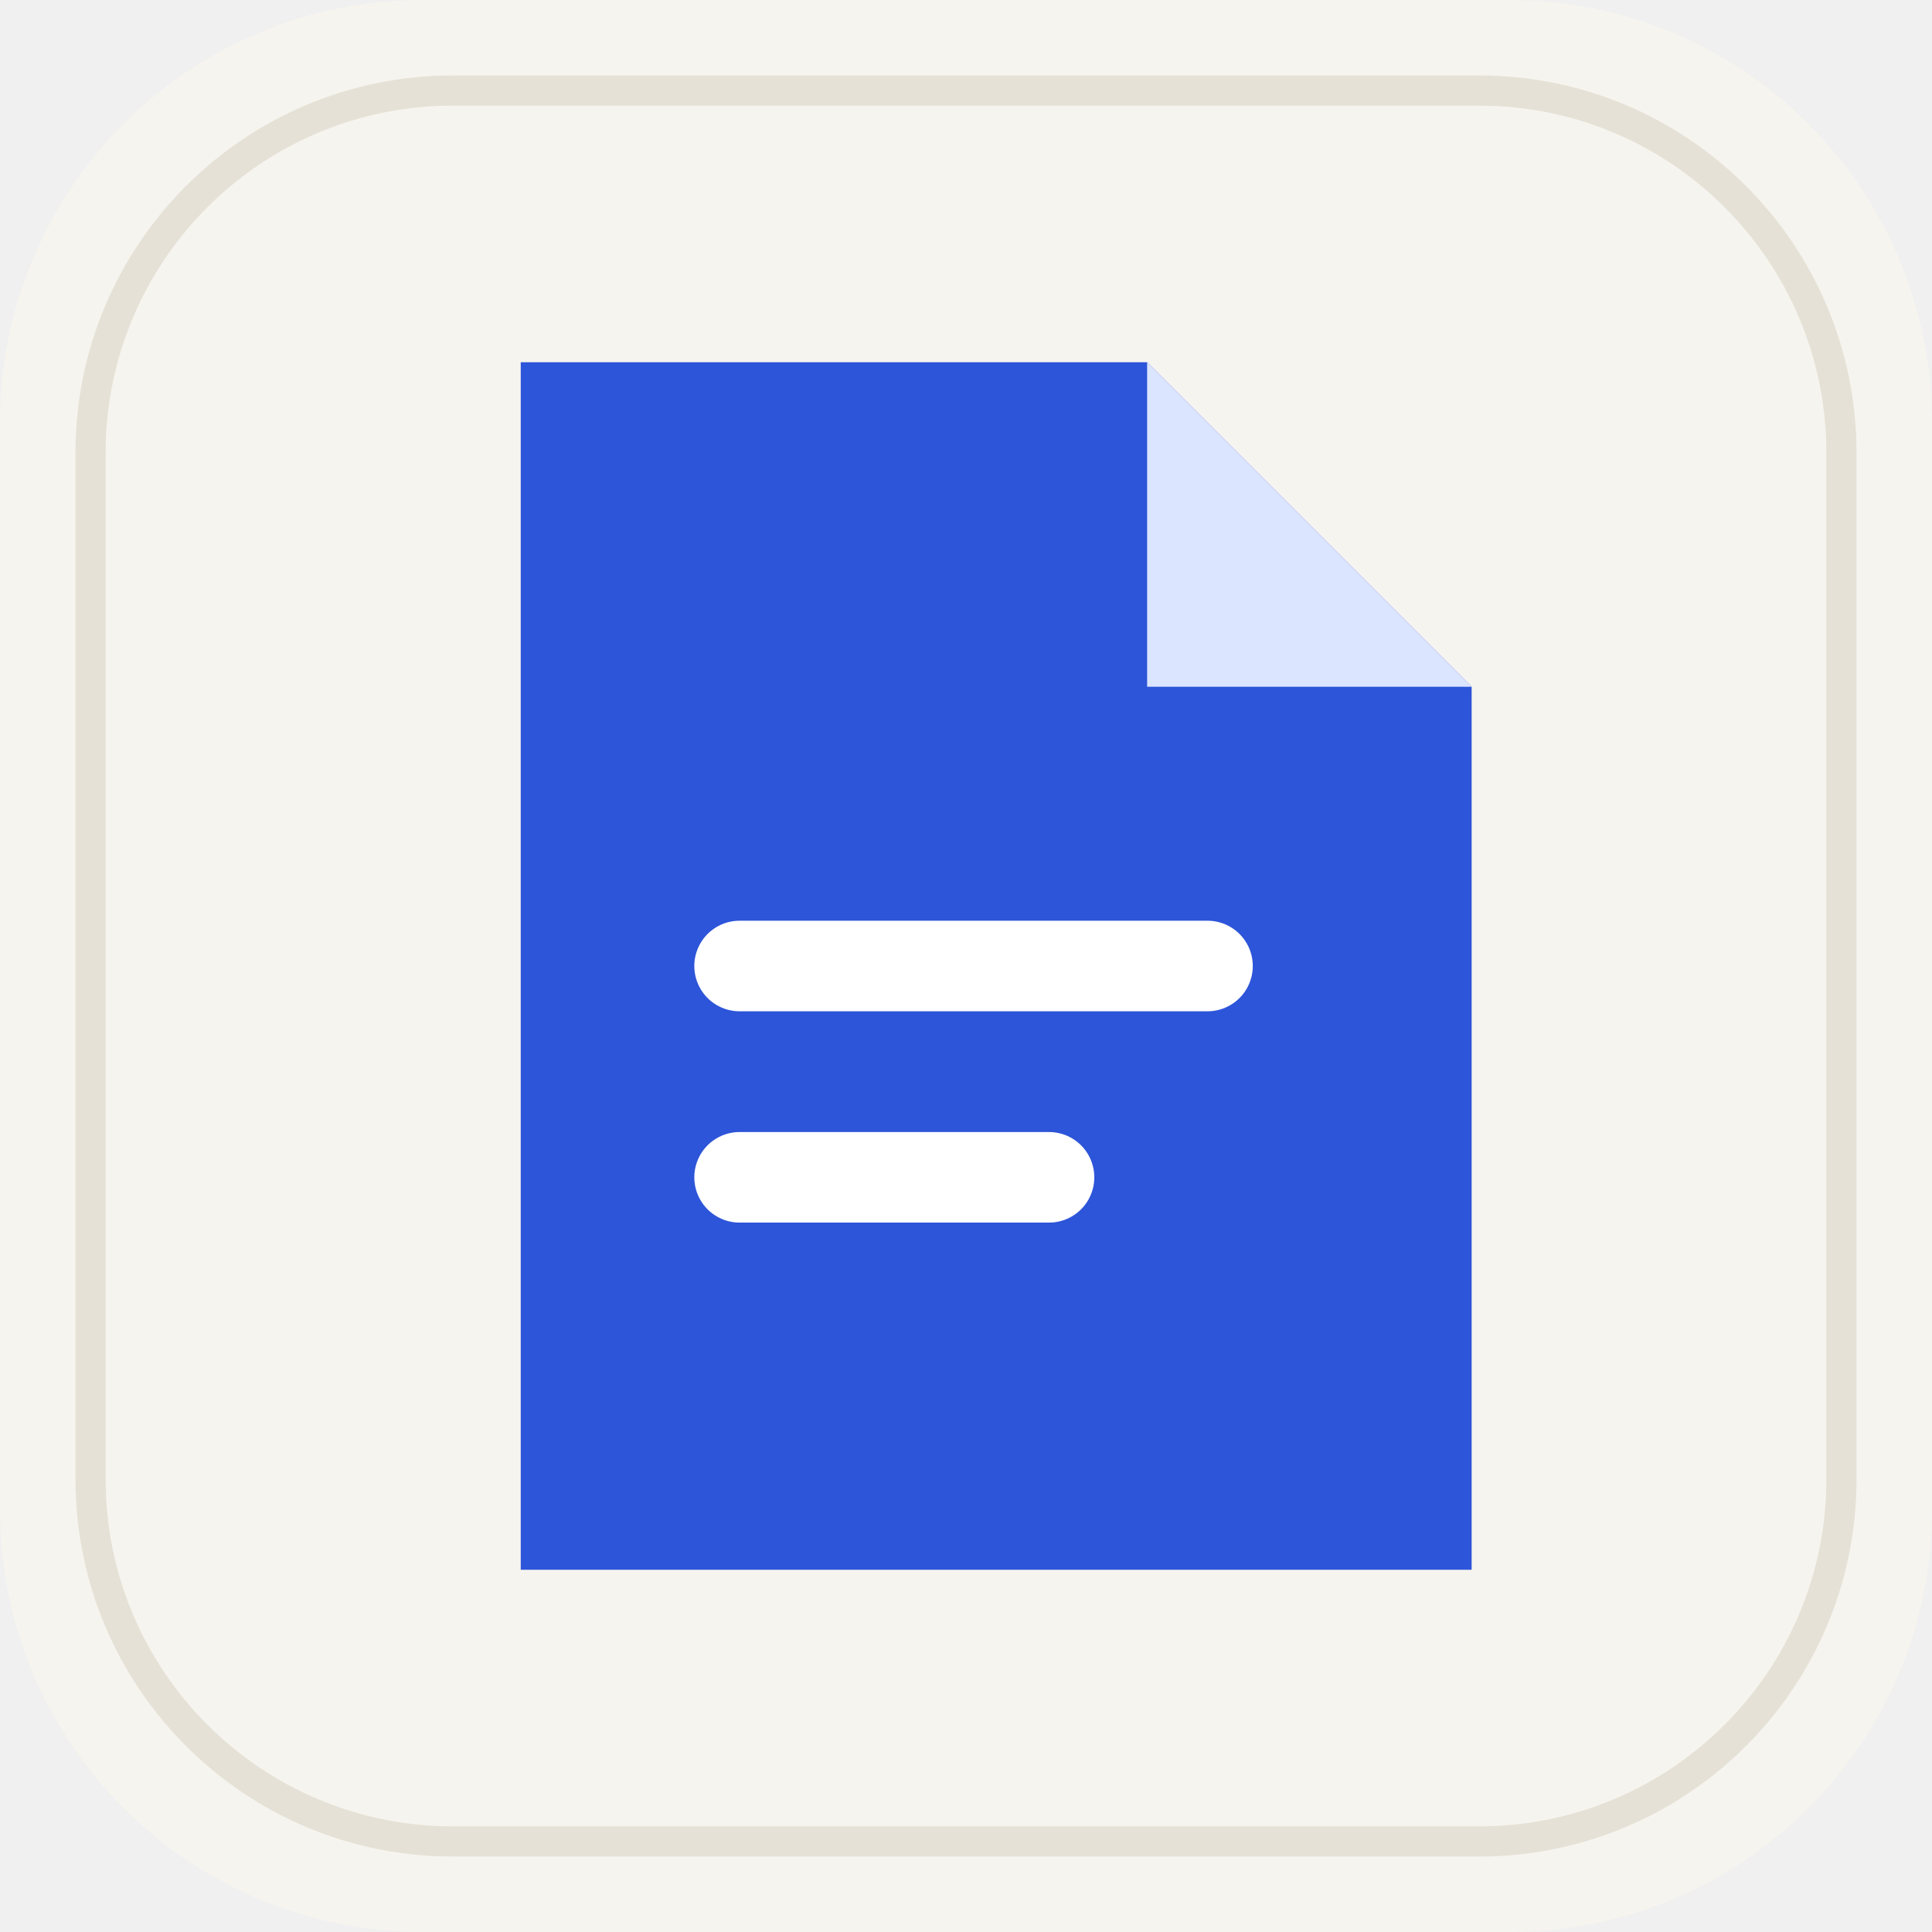
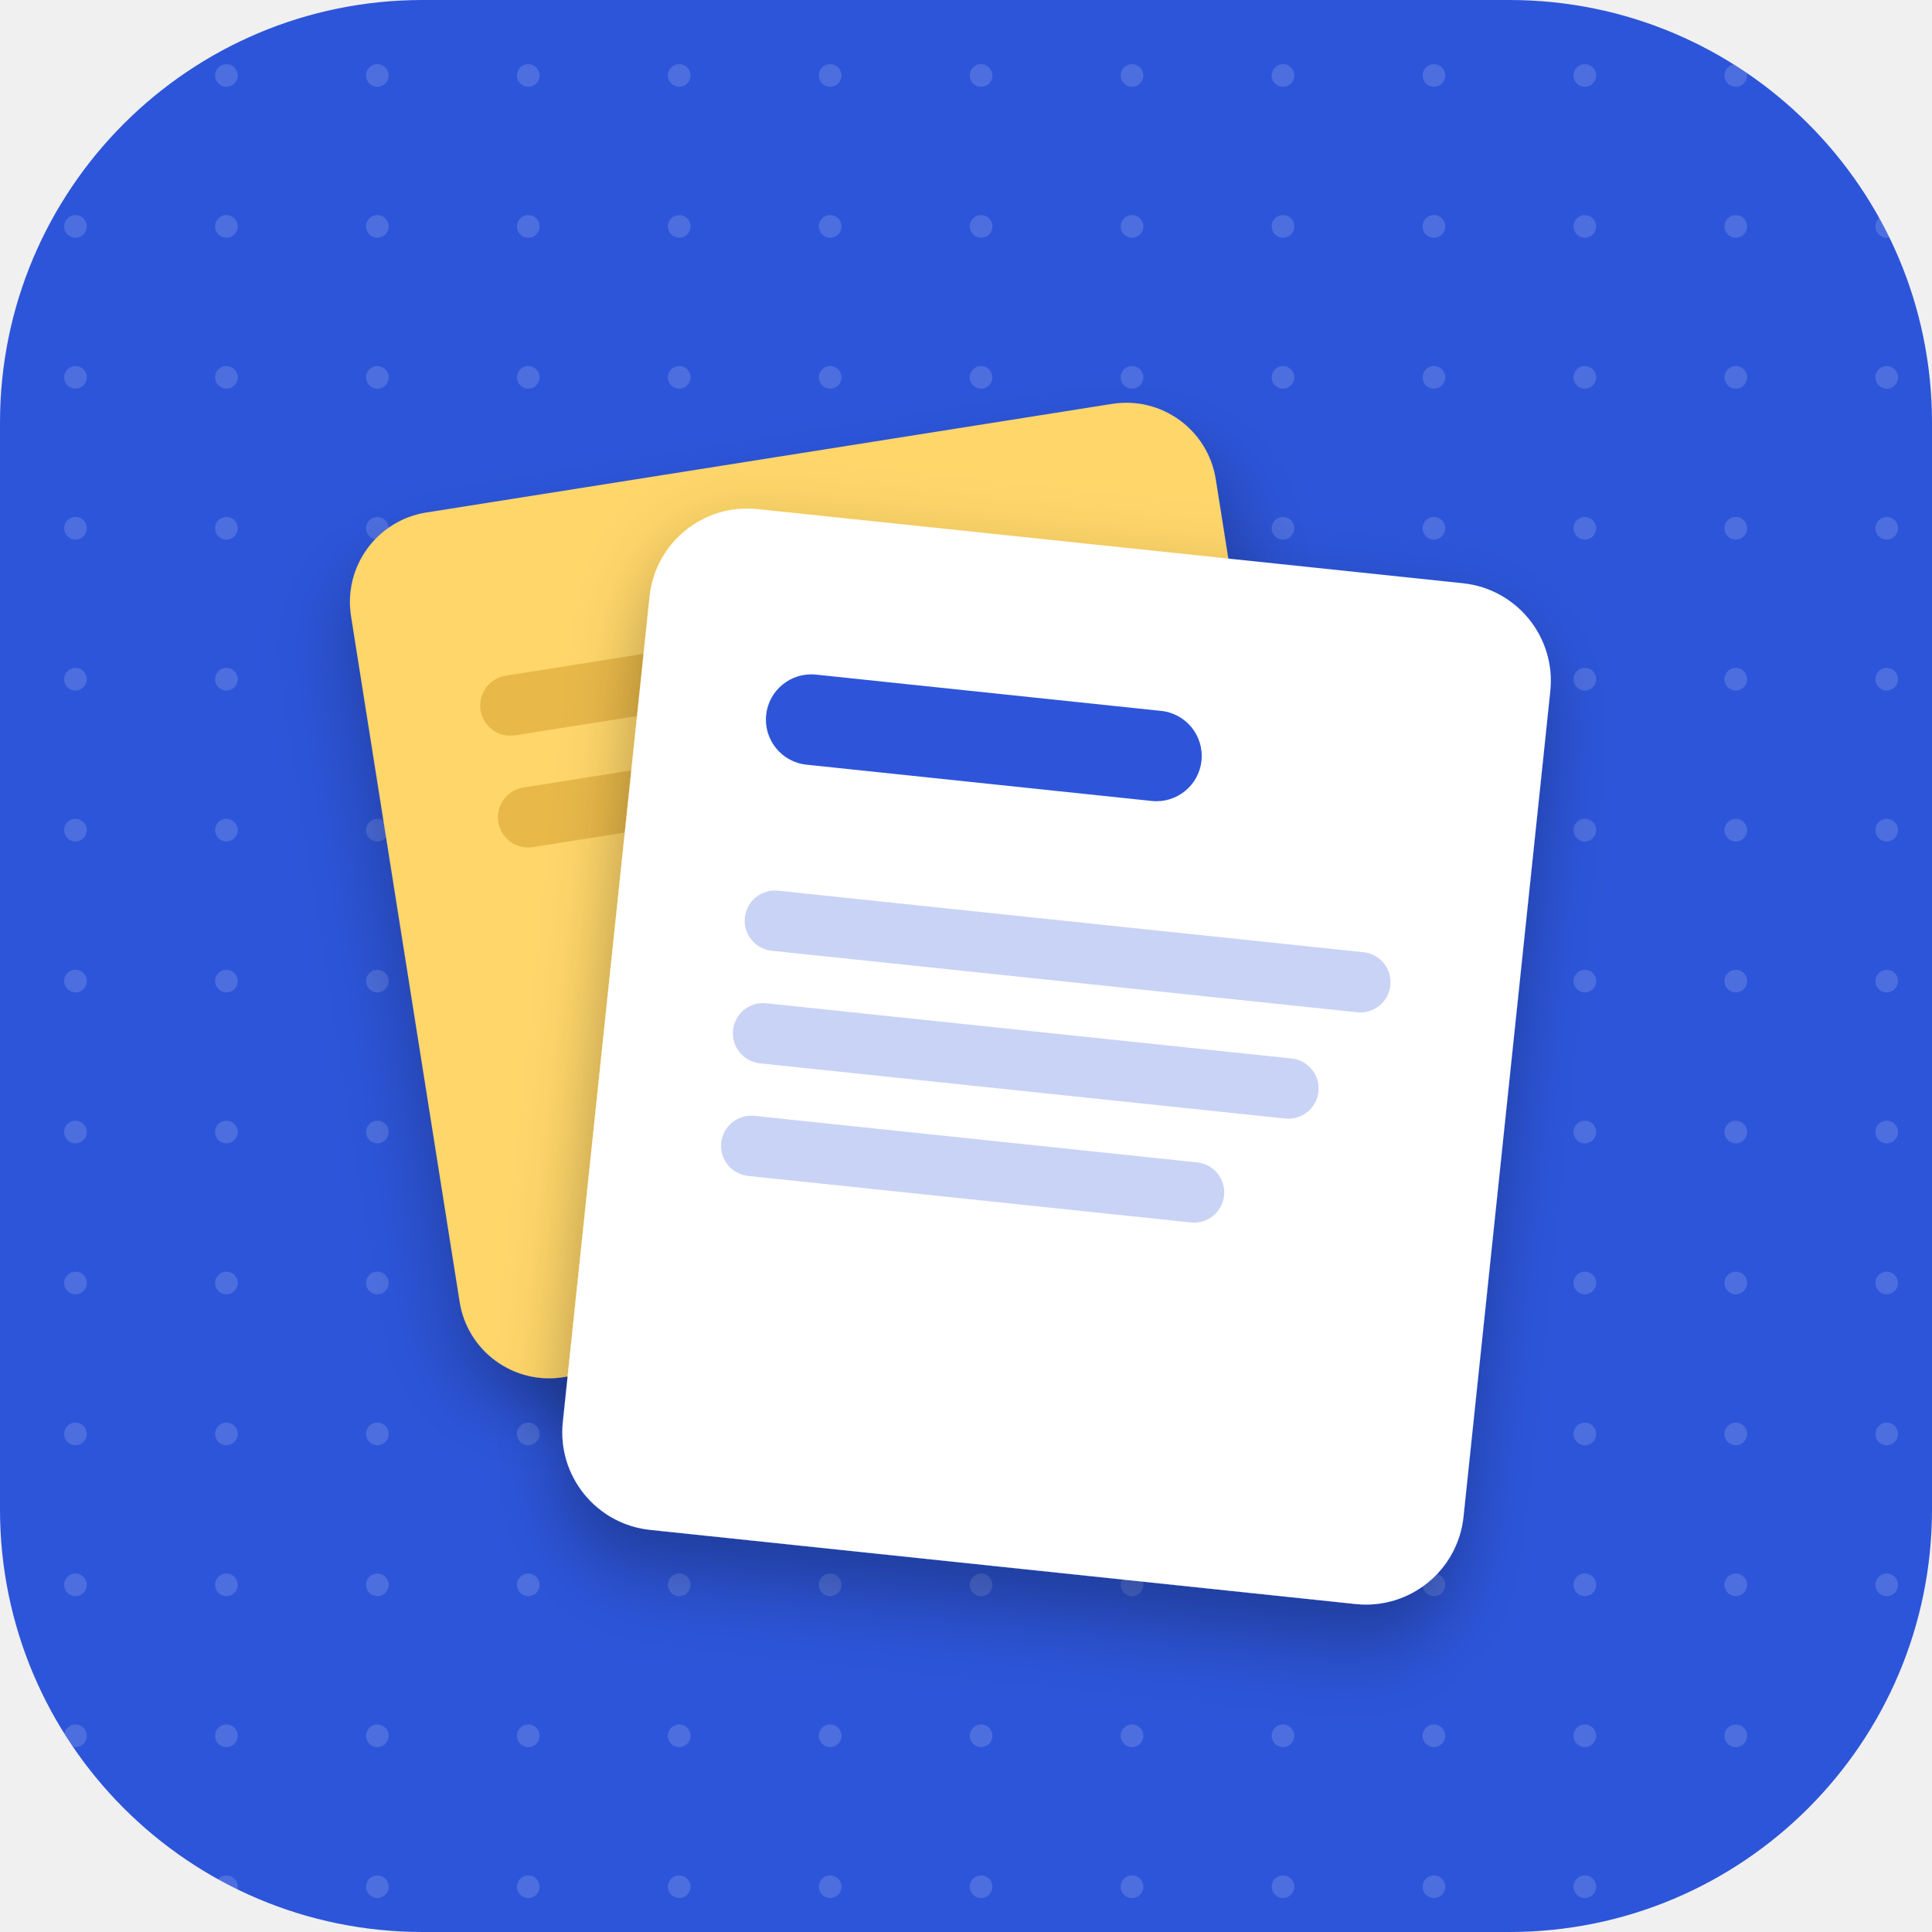
<svg xmlns="http://www.w3.org/2000/svg" viewBox="0 0 512 512">
-   <rect width="512" height="512" rx="112" fill="#F6F4EF" />
-   <rect x="24" y="24" width="464" height="464" rx="96" fill="none" stroke="#E6E1D6" stroke-width="8" />
-   <path d="M138 96h166l86 86v234H138z" fill="#2D55D9" />
-   <path d="M304 96v86h86z" fill="#DCE5FF" />
-   <path d="M196 256h124M196 312h82" stroke="#FFFFFF" stroke-width="24" stroke-linecap="round" />
+   <defs>
+     <pattern id="dots" width="40" height="40" patternUnits="userSpaceOnUse" x="0" y="0">
+       <circle cx="20" cy="20" r="3" fill="#fff" fill-opacity=".15" />
+     </pattern>
+     <filter id="sh" x="-20%" y="-20%" width="140%" height="150%">
+       <feDropShadow dx="0" dy="10" stdDeviation="10" flood-color="#000" flood-opacity=".3" />
+     </filter>
+   </defs>
+   <rect width="512" height="512" rx="112" fill="#2D55D9" />
+   <rect width="512" height="512" rx="112" fill="url(#dots)" />
+   <g transform="translate(222 236) rotate(-9) translate(-116.0 -116.0)" filter="url(#sh)">
+     <rect width="232" height="232" rx="24" fill="#FFD66B" />
+     <rect x="30" y="46" width="140" height="16" rx="8" fill="#E8B84A" />
+     <rect x="30" y="76" width="110" height="16" rx="8" fill="#E8B84A" />
+   </g>
+   <g transform="translate(280 280) rotate(6) translate(-120.0 -136.0)" filter="url(#sh)">
+     <rect width="240" height="272" rx="26" fill="#fff" />
+     <rect x="34" y="42" width="116" height="24" rx="12" fill="#2D55D9" />
+     <rect x="34" y="100" width="172" height="16" rx="8" fill="#C9D3F5" />
+     <rect x="34" y="130" width="156" height="16" rx="8" fill="#C9D3F5" />
+     <rect x="34" y="160" width="134" height="16" rx="8" fill="#C9D3F5" />
+   </g>
</svg>
